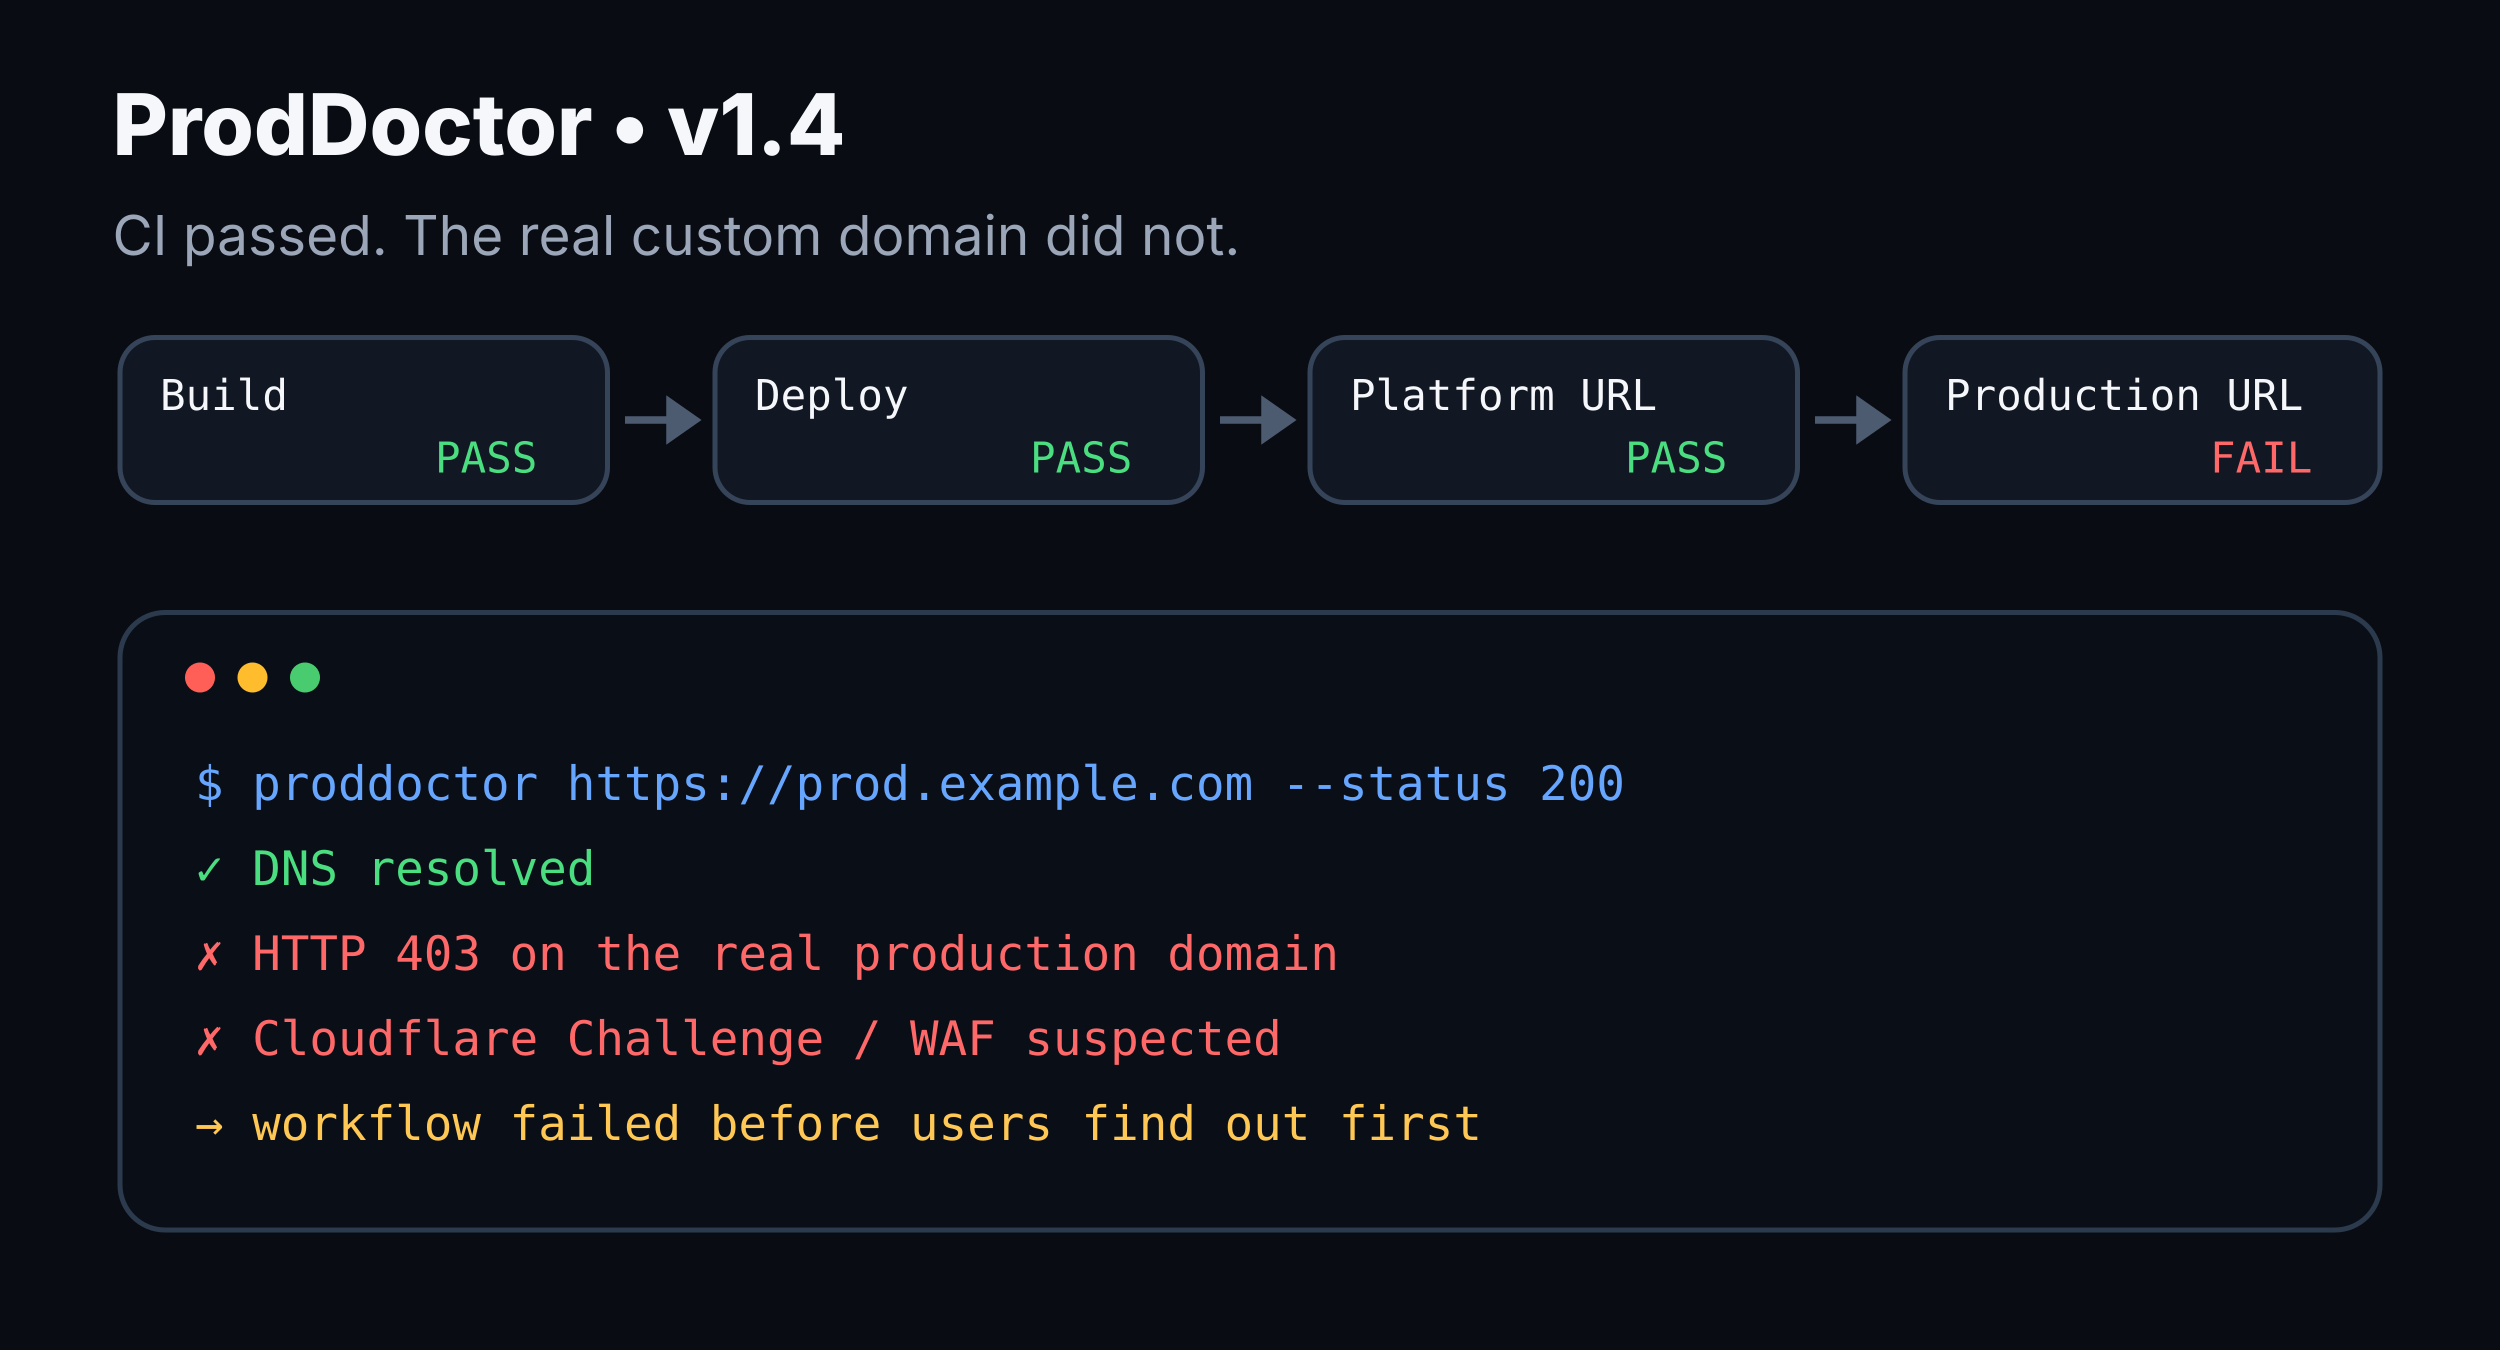
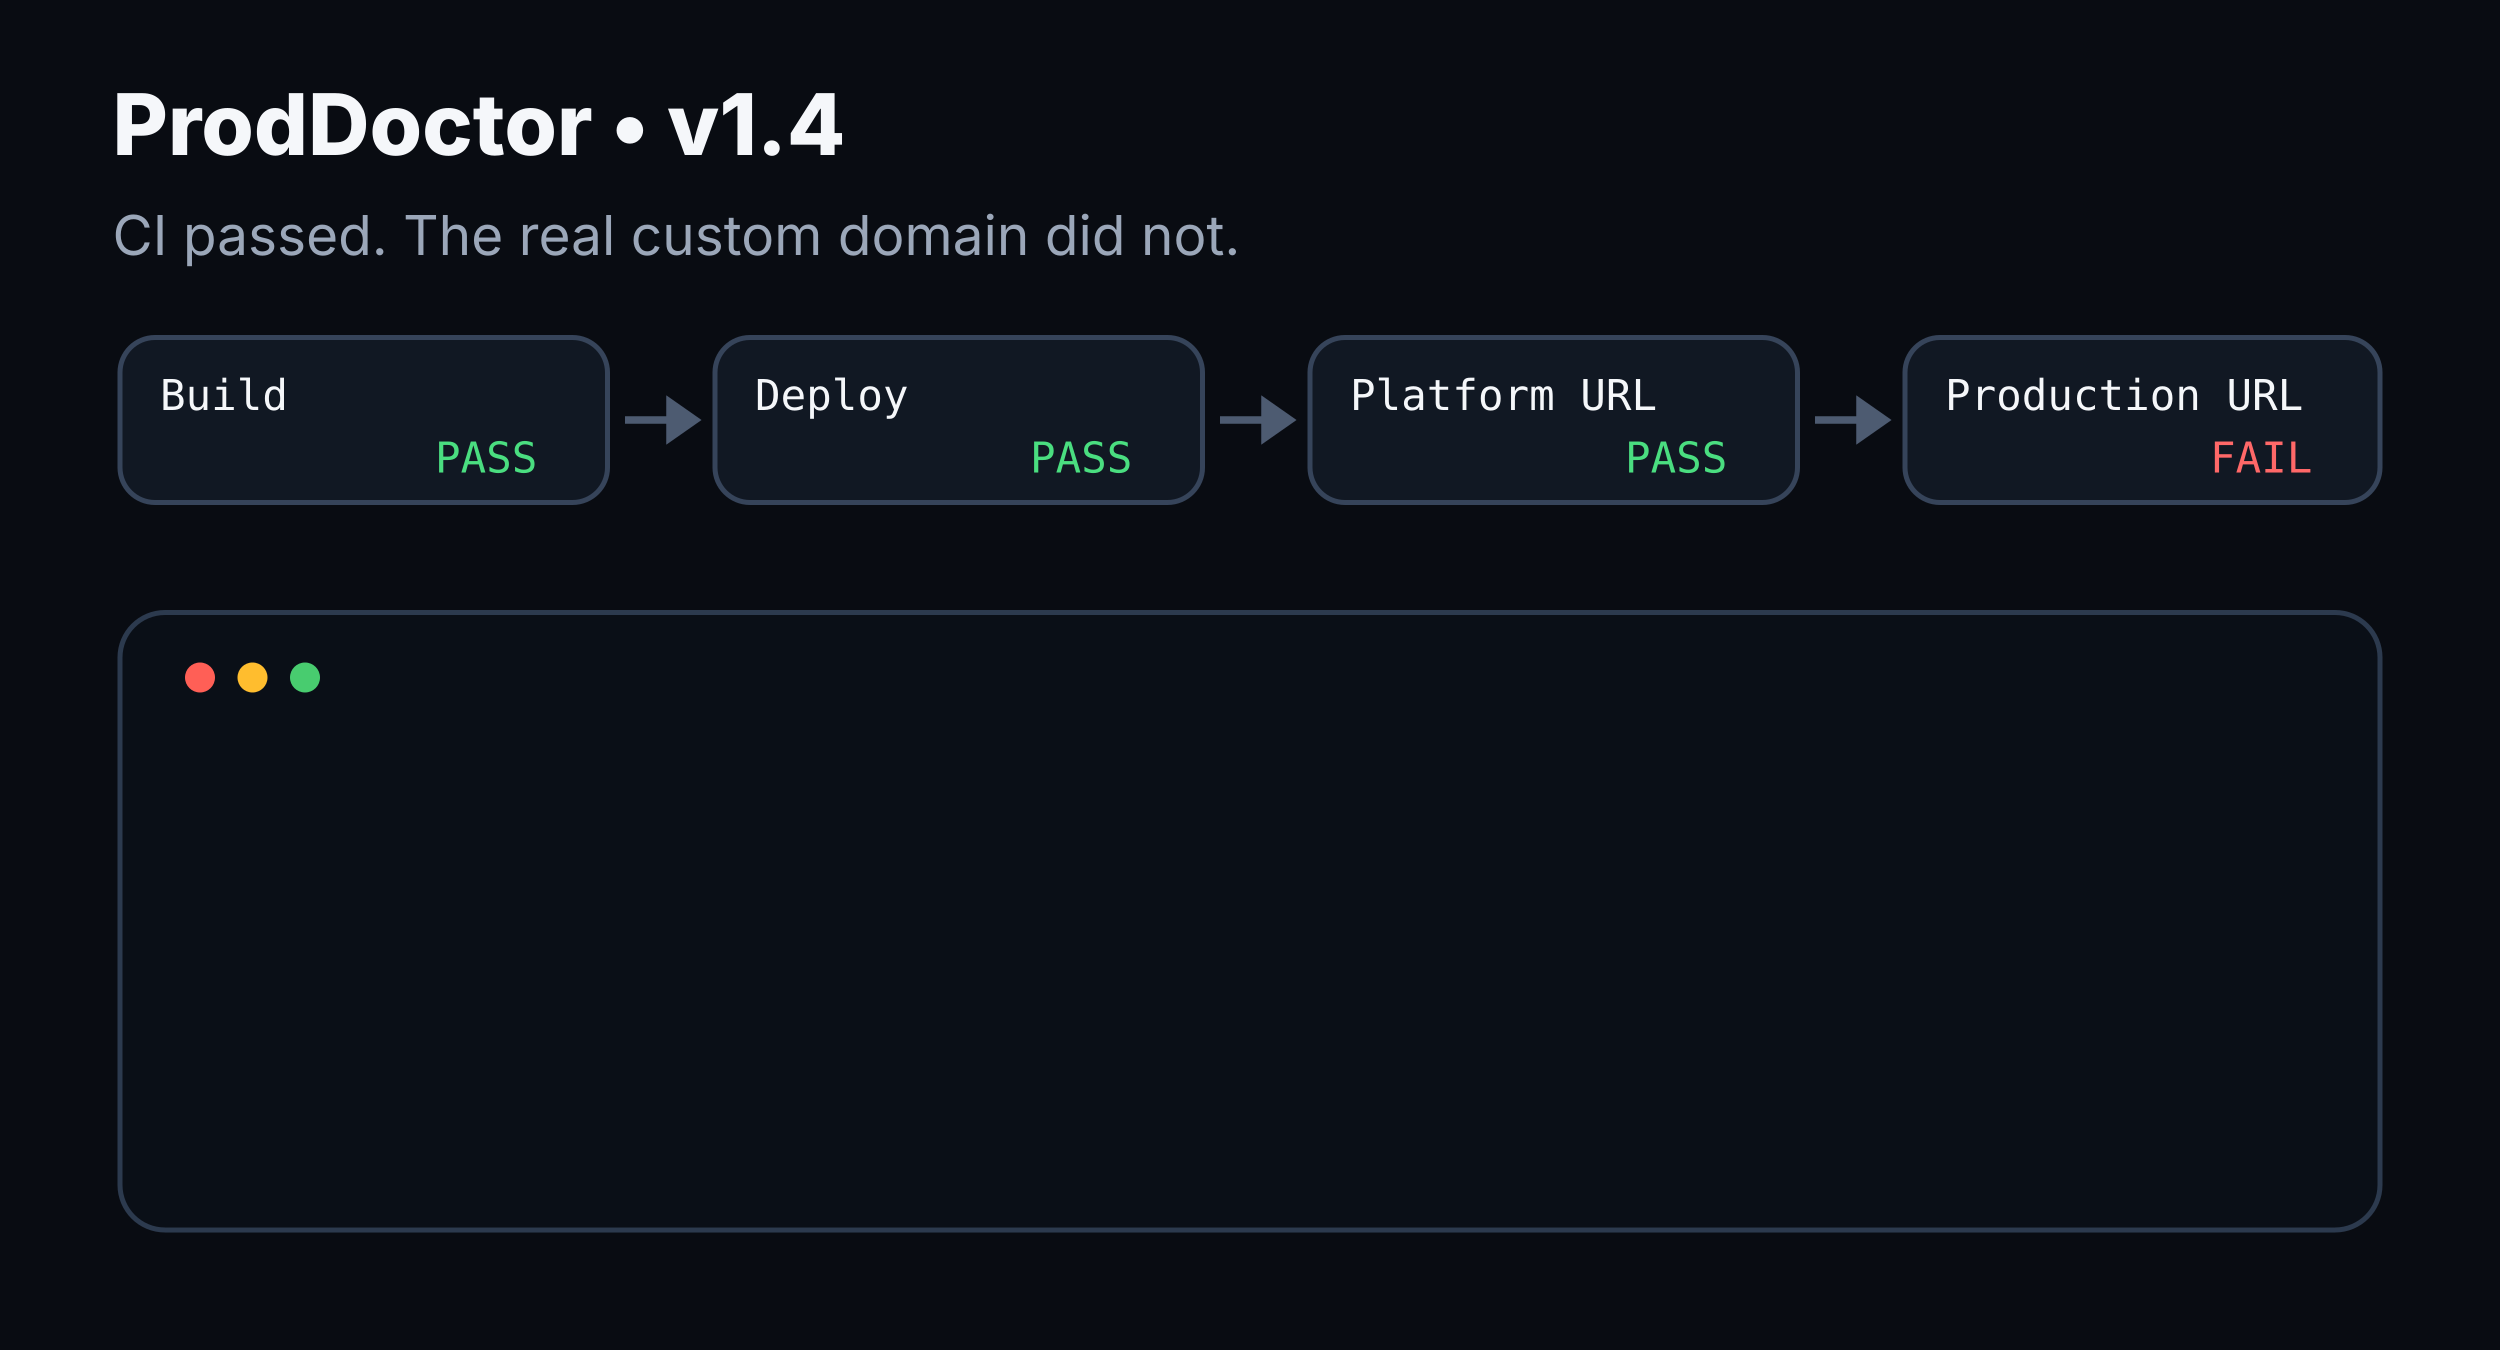
<svg xmlns="http://www.w3.org/2000/svg" width="1000" height="540" viewBox="0 0 1000 540">
  <rect width="1000" height="540" fill="#090c12" />
  <style>
    .sans{font-family:Inter,Segoe UI,Arial,sans-serif}
    .mono{font-family:ui-monospace,SFMono-Regular,Menlo,Consolas,monospace}
    .muted{fill:#9ba7b9}.white{fill:#f5f7fa}.ok{fill:#4ade80}.bad{fill:#ff6868}.info{fill:#67a6ff}.warn{fill:#ffc754}
  </style>
  <text x="45" y="62" class="sans white" font-size="34" font-weight="800">ProdDoctor  •  v1.4</text>
  <text x="45" y="102" class="sans muted" font-size="22">CI passed. The real custom domain did not.</text>
  <g>
    <rect x="48" y="135" width="195" height="66" rx="14" fill="#111823" stroke="#36445a" stroke-width="2" />
    <text x="64" y="164" class="mono white" font-size="17">Build</text>
    <text x="174" y="189" class="mono ok" font-size="17">PASS</text>
    <rect x="286" y="135" width="195" height="66" rx="14" fill="#111823" stroke="#36445a" stroke-width="2" />
    <text x="302" y="164" class="mono white" font-size="17">Deploy</text>
    <text x="412" y="189" class="mono ok" font-size="17">PASS</text>
    <rect x="524" y="135" width="195" height="66" rx="14" fill="#111823" stroke="#36445a" stroke-width="2" />
    <text x="540" y="164" class="mono white" font-size="17">Platform URL</text>
    <text x="650" y="189" class="mono ok" font-size="17">PASS</text>
    <rect x="762" y="135" width="190" height="66" rx="14" fill="#111823" stroke="#36445a" stroke-width="2" />
    <text x="778" y="164" class="mono white" font-size="17">Production URL</text>
    <text x="884" y="189" class="mono bad" font-size="17">FAIL</text>
  </g>
  <g stroke="#4d5b71" stroke-width="3" fill="#4d5b71">
    <line x1="250" y1="168" x2="278" y2="168" />
    <path d="M278 168 l-10 -7 v14z" />
    <line x1="488" y1="168" x2="516" y2="168" />
    <path d="M516 168 l-10 -7 v14z" />
    <line x1="726" y1="168" x2="754" y2="168" />
    <path d="M754 168 l-10 -7 v14z" />
  </g>
  <rect x="48" y="245" width="904" height="247" rx="18" fill="#0a0f17" stroke="#2c3a4e" stroke-width="2" />
  <circle cx="80" cy="271" r="6" fill="#ff5f56" />
  <circle cx="101" cy="271" r="6" fill="#ffbd2e" />
  <circle cx="122" cy="271" r="6" fill="#48cc6f" />
-   <g class="mono" font-size="19">
-     <text x="78" y="320" class="info">$ proddoctor https://prod.example.com --status 200</text>
-     <text x="78" y="354" class="ok">✓ DNS resolved</text>
-     <text x="78" y="388" class="bad">✗ HTTP 403 on the real production domain</text>
-     <text x="78" y="422" class="bad">✗ Cloudflare Challenge / WAF suspected</text>
-     <text x="78" y="456" class="warn">→ workflow failed before users find out first</text>
-   </g>
  <g opacity="0">
    <text x="78" y="320" class="mono info" font-size="19">$ proddoctor https://prod.example.com --status 200</text>
    <animate attributeName="opacity" values="0;1;1" keyTimes="0;0.12;1" dur="6s" repeatCount="indefinite" />
  </g>
  <g opacity="0">
    <text x="78" y="354" class="mono ok" font-size="19">✓ DNS resolved</text>
    <animate attributeName="opacity" values="0;0;1;1" keyTimes="0;0.20;0.28;1" dur="6s" repeatCount="indefinite" />
  </g>
  <g opacity="0">
    <text x="78" y="388" class="mono bad" font-size="19">✗ HTTP 403 on the real production domain</text>
    <animate attributeName="opacity" values="0;0;1;1" keyTimes="0;0.38;0.46;1" dur="6s" repeatCount="indefinite" />
  </g>
  <g opacity="0">
    <text x="78" y="422" class="mono bad" font-size="19">✗ Cloudflare Challenge / WAF suspected</text>
    <animate attributeName="opacity" values="0;0;1;1" keyTimes="0;0.54;0.62;1" dur="6s" repeatCount="indefinite" />
  </g>
  <g opacity="0">
    <text x="78" y="456" class="mono warn" font-size="19">→ report.json + report.html saved</text>
    <animate attributeName="opacity" values="0;0;1;1" keyTimes="0;0.72;0.80;1" dur="6s" repeatCount="indefinite" />
  </g>
</svg>
